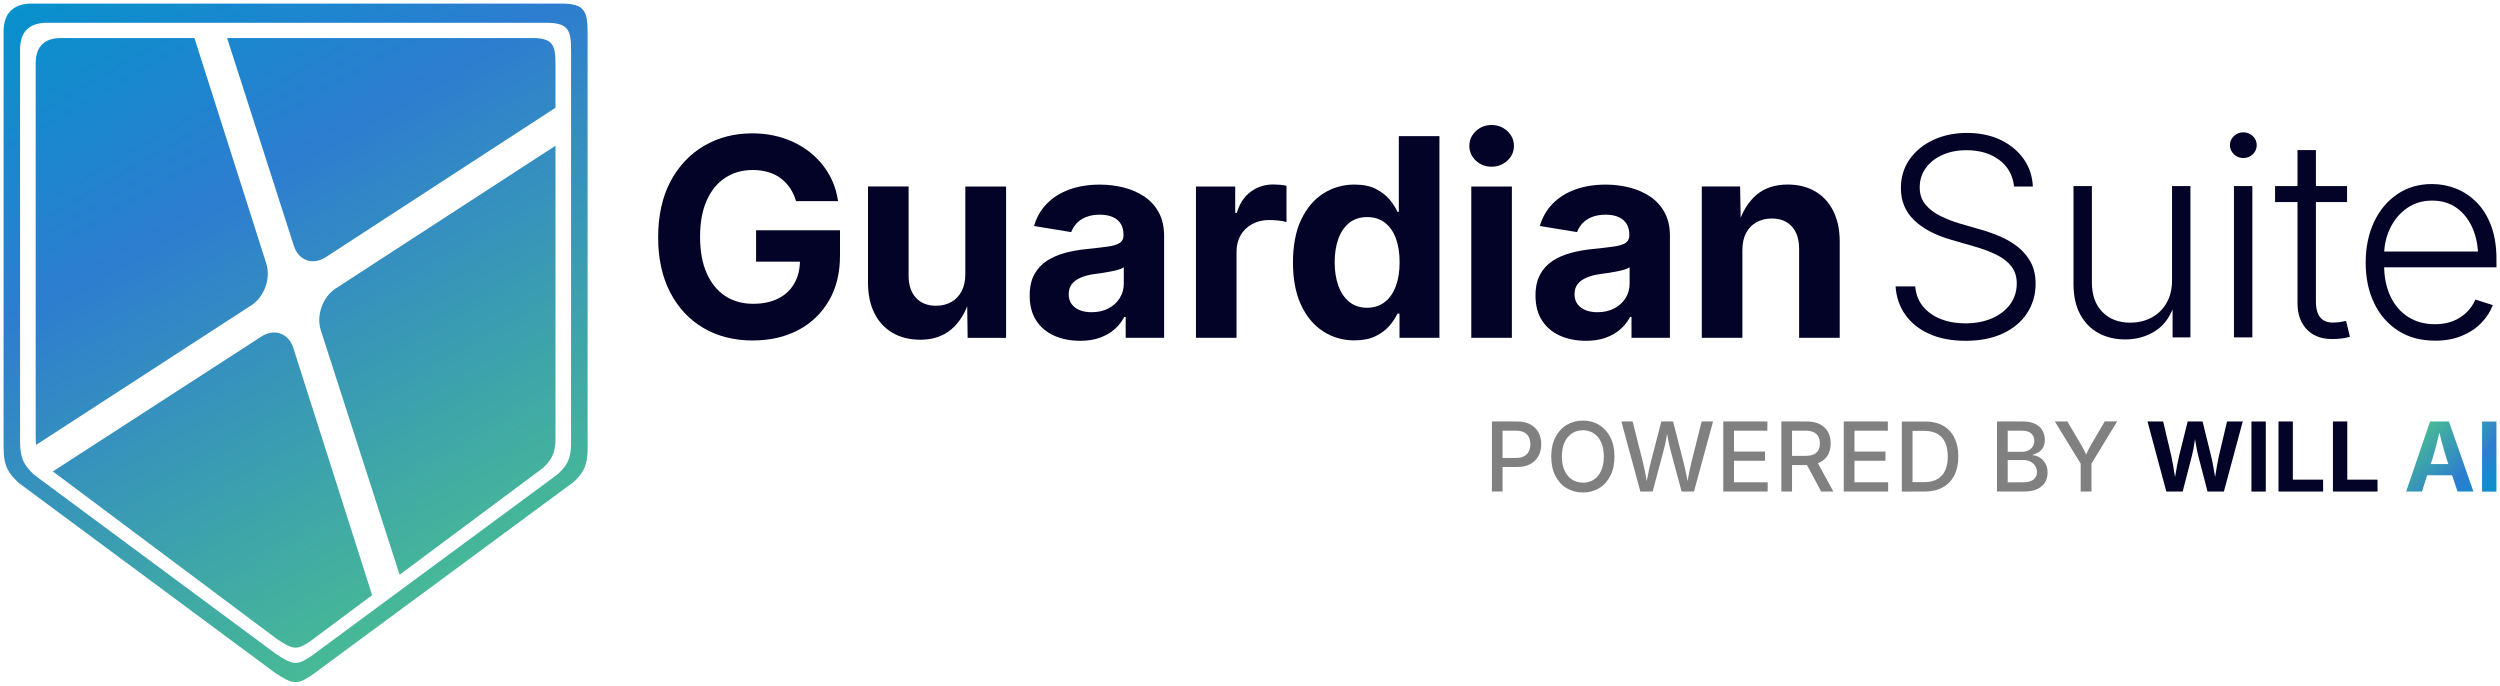
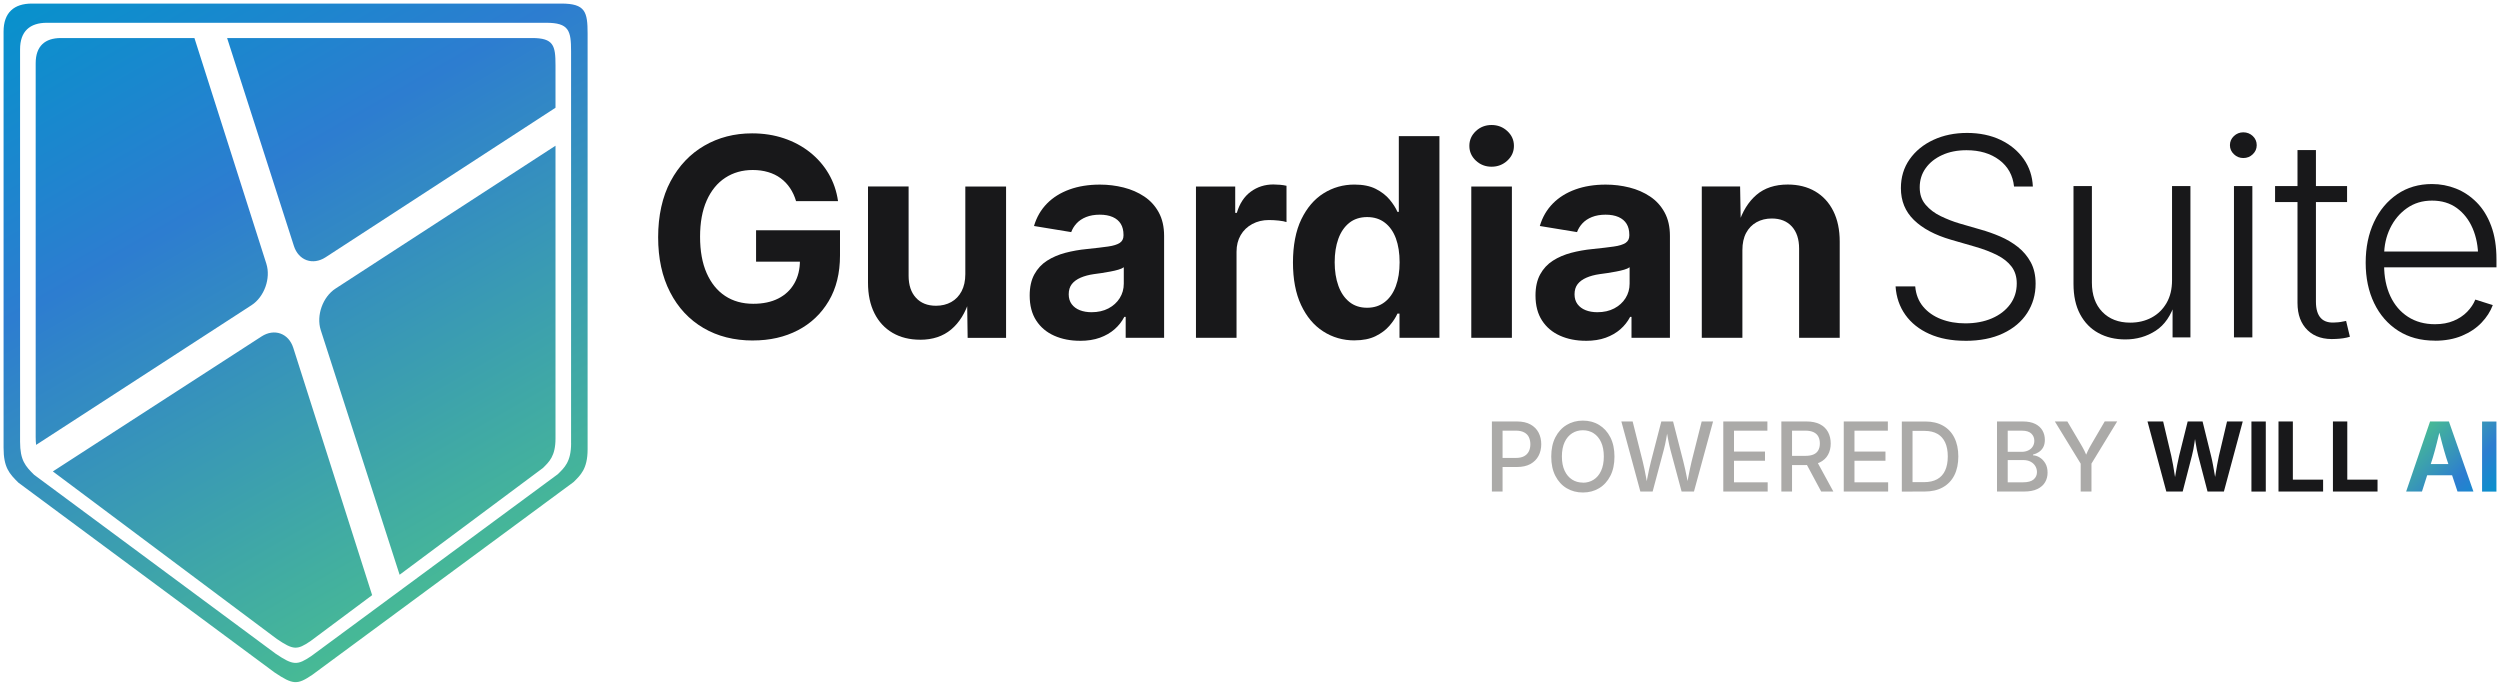
<svg xmlns="http://www.w3.org/2000/svg" xmlns:xlink="http://www.w3.org/1999/xlink" id="Layer_3" viewBox="0 0 700 192">
  <defs>
-     <style>.cls-1{fill:gray;}.cls-2{fill:url(#linear-gradient-2);}.cls-3{fill:url(#linear-gradient);}.cls-4{fill:#030328;}</style>
+     <style>.cls-1{fill:#abaaa8;}.cls-2{fill:url(#linear-gradient-2);}.cls-3{fill:url(#linear-gradient);}.cls-4{fill:#18181a;}</style>
    <linearGradient id="linear-gradient" x1="678.49" y1="119.95" x2="697.58" y2="139.05" gradientUnits="userSpaceOnUse">
      <stop offset="0" stop-color="#47ba95" />
      <stop offset=".63" stop-color="#2d7dd0" />
      <stop offset="1" stop-color="#0891cc" />
    </linearGradient>
    <linearGradient id="linear-gradient-2" x1="136.71" y1="160.6" x2="34.95" y2="-15.66" xlink:href="#linear-gradient" />
  </defs>
  <g id="horizontal">
    <g id="subtitle">
      <g id="powered-by">
        <path class="cls-1" d="M417.73,137.63v-19.62h7.03c1.51,0,2.77.28,3.78.84s1.76,1.32,2.26,2.28.75,2.04.75,3.25-.25,2.3-.76,3.26-1.26,1.72-2.27,2.28-2.27.84-3.79.84h-4.81v-2.54h4.52c.97,0,1.75-.17,2.34-.5s1.03-.79,1.31-1.37.41-1.23.41-1.96-.14-1.39-.41-1.97-.71-1.02-1.32-1.35-1.39-.49-2.36-.49h-3.69v17.05h-3Z" />
        <path class="cls-1" d="M443.21,137.9c-1.69,0-3.21-.4-4.55-1.2s-2.39-1.96-3.16-3.46-1.15-3.3-1.15-5.39.38-3.9,1.15-5.4,1.82-2.66,3.16-3.47,2.85-1.21,4.55-1.21,3.21.4,4.54,1.21,2.38,1.96,3.15,3.47,1.15,3.31,1.15,5.4-.38,3.89-1.15,5.39-1.82,2.66-3.15,3.46-2.84,1.2-4.54,1.2ZM443.21,135.16c1.12,0,2.11-.28,3-.84s1.58-1.38,2.09-2.48.77-2.43.77-4.01-.26-2.94-.77-4.04-1.21-1.92-2.09-2.48-1.88-.84-3-.84-2.13.28-3.01.84-1.59,1.39-2.1,2.48-.77,2.43-.77,4.02.26,2.91.77,4,1.21,1.91,2.1,2.48,1.89.84,3.01.84Z" />
        <path class="cls-1" d="M459.3,137.63l-5.32-19.62h3.16l2.83,11.24c.18.69.34,1.41.49,2.16s.3,1.5.44,2.26.28,1.53.41,2.29h-.45c.14-.76.29-1.53.43-2.29s.3-1.52.46-2.26.33-1.47.51-2.16l2.91-11.24h3.29l2.88,11.24c.18.69.36,1.41.51,2.16s.31,1.5.47,2.26.3,1.53.44,2.29h-.47c.14-.76.28-1.53.42-2.29s.29-1.52.45-2.26.32-1.47.48-2.16l2.83-11.24h3.19l-5.35,19.62h-3.46l-3.12-11.63c-.24-.91-.46-1.91-.66-2.98s-.41-2.25-.62-3.53h.68c-.22,1.23-.42,2.37-.6,3.41s-.41,2.08-.68,3.09l-3.11,11.63h-3.48Z" />
        <path class="cls-1" d="M482.52,137.63v-19.62h12.35v2.58h-9.35v5.85h8.68v2.57h-8.68v6.04h9.43v2.58h-12.43Z" />
        <path class="cls-1" d="M498.78,137.63v-19.62h7.03c1.51,0,2.77.26,3.78.78s1.76,1.25,2.26,2.18.75,2,.75,3.2-.25,2.27-.76,3.18-1.26,1.61-2.27,2.11-2.27.75-3.79.75h-5.28v-2.57h4.99c.97,0,1.74-.14,2.34-.41s1.03-.67,1.31-1.19.42-1.14.42-1.87-.14-1.37-.42-1.91-.72-.95-1.32-1.24-1.38-.44-2.36-.44h-3.69v17.05h-3ZM509.93,137.63l-4.75-8.86h3.33l4.83,8.86h-3.41Z" />
        <path class="cls-1" d="M516.25,137.63v-19.62h12.35v2.58h-9.35v5.85h8.68v2.57h-8.68v6.04h9.43v2.58h-12.43Z" />
        <path class="cls-1" d="M535.51,118.02v19.62h-3v-19.62h3ZM538.88,137.63h-4.84v-2.63h4.69c1.48,0,2.72-.28,3.7-.83s1.72-1.37,2.21-2.44.74-2.39.74-3.93-.24-2.83-.73-3.9-1.21-1.87-2.17-2.42-2.16-.83-3.59-.83h-4.95v-2.63h5.15c1.93,0,3.58.39,4.96,1.17s2.44,1.9,3.17,3.36,1.11,3.21,1.11,5.25-.37,3.8-1.11,5.27-1.82,2.59-3.23,3.38-3.11,1.18-5.1,1.18Z" />
        <path class="cls-1" d="M559.16,137.63v-19.62h7.23c1.4,0,2.55.23,3.46.68s1.59,1.07,2.04,1.85.67,1.65.67,2.61c0,.82-.15,1.5-.45,2.06s-.7,1-1.2,1.34-1.06.59-1.67.74v.2c.66.03,1.3.23,1.92.63s1.14.94,1.55,1.65.61,1.56.61,2.57-.23,1.89-.7,2.69-1.19,1.43-2.17,1.9-2.22.7-3.75.7h-7.54ZM562.16,126.51h3.94c.66,0,1.25-.13,1.79-.38s.96-.61,1.26-1.08.46-1.01.46-1.63c0-.81-.28-1.48-.84-2.02s-1.43-.81-2.59-.81h-4.02v5.92ZM562.16,135.05h4.24c1.4,0,2.41-.27,3.03-.82s.92-1.22.92-2.03c0-.63-.16-1.2-.47-1.71s-.75-.92-1.32-1.22-1.25-.45-2.04-.45h-4.36v6.23Z" />
        <path class="cls-1" d="M582.59,137.63v-7.81l-7.23-11.81h3.5l3.69,6.25c.41.68.77,1.34,1.09,1.97s.63,1.41.97,2.34h-.96c.33-.95.66-1.74.97-2.38s.66-1.28,1.05-1.94l3.65-6.25h3.49l-7.2,11.81v7.81h-3Z" />
      </g>
      <g id="will">
        <path class="cls-4" d="M606.57,137.63l-5.27-19.62h4.38l2.28,9.65c.18.81.35,1.67.51,2.59s.31,1.84.45,2.76.29,1.81.43,2.67h-.71c.16-.85.32-1.74.47-2.67s.32-1.85.49-2.76.35-1.78.55-2.59l2.4-9.65h4.17l2.38,9.65c.2.81.39,1.67.55,2.59s.33,1.84.49,2.76.32,1.81.48,2.67h-.74c.15-.85.3-1.74.44-2.67s.3-1.85.46-2.76.33-1.78.51-2.59l2.28-9.65h4.4l-5.28,19.62h-4.58l-2.61-10.03c-.28-1.12-.52-2.32-.72-3.62s-.42-2.64-.66-4.02h1c-.27,1.34-.49,2.66-.66,3.94s-.41,2.51-.72,3.7l-2.59,10.03h-4.59Z" />
        <path class="cls-4" d="M634.42,118.02v19.62h-4.02v-19.62h4.02Z" />
        <path class="cls-4" d="M637.98,137.63v-19.62h4.02v16.29h8.47v3.33h-12.48Z" />
        <path class="cls-4" d="M653.22,137.63v-19.62h4.02v16.29h8.47v3.33h-12.48Z" />
      </g>
      <path id="ai" class="cls-3" d="M673.72,137.63l6.7-19.62h5.27l6.87,19.62h-4.46l-3.15-9.47c-.38-1.22-.76-2.56-1.15-4.01s-.8-3.04-1.23-4.76h.88c-.42,1.73-.81,3.32-1.18,4.79-.36,1.46-.73,2.79-1.09,3.98l-3.03,9.47h-4.44ZM677.91,133.08v-3.15h10.47v3.15h-10.47ZM699,118.02v19.62h-4.02v-19.62h4.02Z" />
    </g>
    <g id="title">
      <g id="guardian">
        <path class="cls-4" d="M210.84,95.34c-5.28,0-9.91-1.17-13.89-3.51-3.98-2.34-7.09-5.67-9.32-10.01-2.24-4.33-3.35-9.47-3.35-15.41s1.16-11.34,3.49-15.67c2.32-4.33,5.47-7.65,9.44-9.95,3.97-2.3,8.43-3.45,13.38-3.45,3.18,0,6.15.46,8.89,1.38,2.74.92,5.18,2.23,7.31,3.92,2.13,1.69,3.88,3.7,5.23,6.01,1.35,2.31,2.23,4.87,2.63,7.67h-11.75c-.4-1.36-.97-2.58-1.69-3.66-.72-1.07-1.59-1.99-2.62-2.75-1.02-.76-2.19-1.33-3.51-1.72-1.31-.39-2.75-.59-4.32-.59-2.91,0-5.47.73-7.69,2.18-2.22,1.45-3.95,3.57-5.19,6.35-1.24,2.78-1.86,6.17-1.86,10.16s.61,7.38,1.84,10.18c1.23,2.79,2.95,4.92,5.17,6.39,2.22,1.47,4.85,2.2,7.88,2.2,2.73,0,5.07-.49,7.01-1.48,1.95-.99,3.44-2.39,4.49-4.23,1.05-1.83,1.57-3.97,1.57-6.42l2.43.34h-14.71v-8.79h23.5v7.05c0,4.95-1.05,9.2-3.15,12.75-2.1,3.55-4.98,6.28-8.64,8.19-3.66,1.91-7.86,2.86-12.58,2.86Z" />
        <path class="cls-4" d="M257.63,95.12c-2.93,0-5.5-.64-7.69-1.91-2.2-1.28-3.9-3.11-5.1-5.5-1.2-2.39-1.8-5.24-1.8-8.55v-26.95h11.37v24.98c0,2.63.68,4.69,2.05,6.18,1.36,1.49,3.23,2.24,5.61,2.24,1.62,0,3.04-.35,4.28-1.04,1.24-.69,2.2-1.71,2.9-3.03.69-1.33,1.04-2.92,1.04-4.79v-24.52h11.41v42.37h-10.76l-.15-10.57h.64c-1.11,3.56-2.81,6.3-5.1,8.22-2.29,1.92-5.19,2.88-8.7,2.88Z" />
        <path class="cls-4" d="M302.41,95.42c-2.68,0-5.09-.47-7.22-1.42-2.14-.95-3.82-2.36-5.04-4.24-1.23-1.88-1.84-4.23-1.84-7.03,0-2.35.44-4.32,1.31-5.91.87-1.59,2.06-2.87,3.56-3.83,1.5-.96,3.21-1.69,5.12-2.2,1.91-.5,3.91-.86,6.01-1.06,2.45-.25,4.43-.49,5.93-.7,1.5-.21,2.6-.56,3.3-1.02.69-.47,1.04-1.16,1.04-2.07v-.19c0-1.21-.25-2.24-.76-3.07-.51-.83-1.26-1.47-2.26-1.91-1-.44-2.2-.66-3.62-.66s-2.74.22-3.83.66c-1.09.44-1.97,1.03-2.65,1.76-.68.73-1.19,1.55-1.52,2.46l-10.42-1.71c.73-2.48,1.95-4.57,3.64-6.29,1.69-1.72,3.8-3.03,6.31-3.94,2.51-.91,5.35-1.36,8.51-1.36,2.27,0,4.48.27,6.63.81,2.15.54,4.07,1.38,5.78,2.52,1.71,1.14,3.06,2.62,4.06,4.45,1,1.83,1.5,4.02,1.5,6.58v28.54h-10.76v-5.87h-.38c-.68,1.31-1.59,2.47-2.73,3.47-1.14,1-2.51,1.79-4.11,2.37-1.6.58-3.46.87-5.55.87ZM305.63,87.42c1.79,0,3.37-.35,4.72-1.06,1.35-.71,2.41-1.67,3.17-2.88s1.14-2.56,1.14-4.06v-4.59c-.33.25-.83.48-1.52.68-.68.2-1.44.38-2.27.53-.83.15-1.66.29-2.46.42-.81.13-1.53.23-2.16.3-1.39.2-2.62.53-3.68.99s-1.88,1.06-2.46,1.8c-.58.75-.87,1.7-.87,2.86,0,1.09.28,2,.83,2.75.56.75,1.31,1.31,2.27,1.69.96.38,2.06.57,3.3.57Z" />
        <path class="cls-4" d="M334.87,94.59v-42.37h10.99v7.39h.45c.78-2.63,2.09-4.61,3.92-5.95,1.83-1.34,3.94-2.01,6.31-2.01.58,0,1.21.03,1.9.09.68.06,1.28.16,1.78.28v10.16c-.51-.18-1.24-.32-2.2-.42-.96-.1-1.87-.15-2.73-.15-1.72,0-3.27.37-4.66,1.12-1.39.75-2.47,1.78-3.24,3.11-.77,1.33-1.16,2.87-1.16,4.64v24.1h-11.37Z" />
        <path class="cls-4" d="M379.27,95.31c-3.23,0-6.16-.84-8.77-2.52-2.62-1.68-4.68-4.14-6.2-7.39-1.52-3.25-2.27-7.22-2.27-11.92s.78-8.86,2.35-12.09c1.57-3.23,3.65-5.66,6.25-7.28,2.6-1.62,5.47-2.43,8.6-2.43,2.4,0,4.4.4,5.99,1.21,1.59.81,2.88,1.81,3.87,2.99.99,1.19,1.72,2.34,2.2,3.45h.38v-21.22h11.37v56.47h-11.18v-6.78h-.57c-.51,1.14-1.26,2.28-2.26,3.43-1,1.15-2.29,2.12-3.88,2.9-1.59.78-3.55,1.17-5.87,1.17ZM382.79,86.17c1.92,0,3.56-.53,4.93-1.59s2.4-2.54,3.11-4.45c.71-1.91,1.06-4.14,1.06-6.69s-.35-4.81-1.04-6.69c-.7-1.88-1.72-3.35-3.09-4.4-1.36-1.05-3.02-1.57-4.96-1.57s-3.67.54-5.02,1.63c-1.35,1.09-2.37,2.58-3.05,4.47-.68,1.89-1.02,4.08-1.02,6.56s.35,4.67,1.04,6.59c.69,1.92,1.72,3.42,3.07,4.51,1.35,1.09,3.01,1.63,4.98,1.63Z" />
        <path class="cls-4" d="M417.64,46.68c-1.72,0-3.18-.57-4.4-1.71-1.21-1.14-1.82-2.51-1.82-4.13s.61-2.99,1.82-4.13c1.21-1.14,2.68-1.71,4.4-1.71s3.19.57,4.42,1.71c1.23,1.14,1.84,2.51,1.84,4.13s-.61,2.99-1.84,4.13c-1.23,1.14-2.7,1.71-4.42,1.71ZM411.96,94.59v-42.37h11.37v42.37h-11.37Z" />
        <path class="cls-4" d="M444.04,95.42c-2.68,0-5.09-.47-7.22-1.42-2.14-.95-3.82-2.36-5.04-4.24-1.23-1.88-1.84-4.23-1.84-7.03,0-2.35.44-4.32,1.31-5.91.87-1.59,2.06-2.87,3.56-3.83,1.5-.96,3.21-1.69,5.12-2.2,1.91-.5,3.91-.86,6.01-1.06,2.45-.25,4.43-.49,5.93-.7,1.5-.21,2.6-.56,3.3-1.02.69-.47,1.04-1.16,1.04-2.07v-.19c0-1.21-.25-2.24-.76-3.07-.51-.83-1.26-1.47-2.26-1.91-1-.44-2.2-.66-3.62-.66s-2.74.22-3.83.66c-1.09.44-1.97,1.03-2.65,1.76-.68.73-1.19,1.55-1.52,2.46l-10.42-1.71c.73-2.48,1.95-4.57,3.64-6.29,1.69-1.72,3.8-3.03,6.31-3.94,2.51-.91,5.35-1.36,8.51-1.36,2.27,0,4.48.27,6.63.81,2.15.54,4.07,1.38,5.78,2.52,1.71,1.14,3.06,2.62,4.06,4.45,1,1.83,1.5,4.02,1.5,6.58v28.54h-10.76v-5.87h-.38c-.68,1.31-1.59,2.47-2.73,3.47-1.14,1-2.51,1.79-4.11,2.37-1.6.58-3.46.87-5.55.87ZM447.26,87.42c1.79,0,3.37-.35,4.72-1.06,1.35-.71,2.41-1.67,3.17-2.88s1.14-2.56,1.14-4.06v-4.59c-.33.25-.83.48-1.52.68-.68.2-1.44.38-2.27.53-.83.15-1.66.29-2.46.42-.81.13-1.53.23-2.16.3-1.39.2-2.62.53-3.68.99s-1.88,1.06-2.46,1.8c-.58.75-.87,1.7-.87,2.86,0,1.09.28,2,.83,2.75.56.75,1.31,1.31,2.27,1.69.96.38,2.06.57,3.3.57Z" />
        <path class="cls-4" d="M487.87,70.06v24.52h-11.37v-42.37h10.73l.19,10.57h-.68c1.11-3.54,2.8-6.27,5.06-8.21,2.26-1.93,5.19-2.9,8.77-2.9,2.93,0,5.49.64,7.67,1.91,2.19,1.28,3.88,3.11,5.08,5.5,1.2,2.39,1.8,5.24,1.8,8.55v26.95h-11.37v-24.98c0-2.63-.68-4.69-2.03-6.18-1.35-1.49-3.23-2.24-5.63-2.24-1.59,0-3.01.35-4.26,1.04-1.25.7-2.22,1.7-2.92,3.01-.7,1.31-1.04,2.92-1.04,4.81Z" />
      </g>
      <g id="suite">
        <path class="cls-4" d="M550.28,95.42c-3.84,0-7.19-.64-10.04-1.91-2.86-1.28-5.1-3.06-6.73-5.34-1.63-2.29-2.55-4.95-2.75-7.98h5.5c.2,2.25.94,4.14,2.22,5.67,1.28,1.53,2.94,2.69,5,3.49,2.06.8,4.33,1.19,6.8,1.19,2.8,0,5.29-.47,7.45-1.4,2.16-.93,3.86-2.24,5.1-3.92,1.24-1.68,1.86-3.63,1.86-5.86,0-1.87-.49-3.44-1.46-4.72-.97-1.28-2.34-2.36-4.09-3.24-1.76-.88-3.82-1.67-6.2-2.35l-6.67-1.93c-4.5-1.31-7.96-3.16-10.38-5.53-2.43-2.37-3.64-5.34-3.64-8.91,0-3.06.81-5.75,2.44-8.07,1.63-2.32,3.85-4.14,6.65-5.44,2.8-1.3,5.95-1.95,9.44-1.95s6.7.66,9.42,1.97c2.72,1.31,4.86,3.1,6.44,5.34,1.58,2.25,2.43,4.81,2.56,7.69h-5.27c-.33-3.13-1.71-5.61-4.13-7.43-2.43-1.82-5.48-2.73-9.17-2.73-2.58,0-4.85.45-6.82,1.35-1.97.9-3.51,2.12-4.62,3.68-1.11,1.55-1.67,3.34-1.67,5.36s.55,3.57,1.65,4.87c1.1,1.3,2.51,2.37,4.23,3.2,1.72.83,3.47,1.52,5.27,2.05l5.91,1.71c1.82.51,3.64,1.15,5.46,1.93,1.82.78,3.47,1.76,4.97,2.94,1.49,1.18,2.69,2.6,3.6,4.28.91,1.68,1.36,3.68,1.36,6.01,0,3.03-.78,5.76-2.35,8.19-1.57,2.43-3.82,4.33-6.77,5.72-2.94,1.39-6.46,2.08-10.55,2.08Z" />
        <path class="cls-4" d="M595.1,95.04c-2.86,0-5.38-.6-7.56-1.8-2.19-1.2-3.89-2.96-5.12-5.27-1.23-2.31-1.84-5.14-1.84-8.47v-27.4h5.15v27.02c0,3.46.97,6.2,2.92,8.21,1.95,2.01,4.55,3.01,7.81,3.01,2.22,0,4.22-.47,5.99-1.42,1.77-.95,3.16-2.31,4.19-4.09,1.02-1.78,1.53-3.88,1.53-6.31v-26.42h5.15v42.37h-5v-9.89h.76c-1.16,3.74-2.99,6.42-5.5,8.03-2.5,1.62-5.33,2.43-8.49,2.43Z" />
        <path class="cls-4" d="M628.13,44.25c-1.01,0-1.89-.35-2.63-1.06-.75-.71-1.12-1.55-1.12-2.54s.37-1.86,1.12-2.56c.74-.69,1.62-1.04,2.63-1.04s1.92.35,2.65,1.04c.73.7,1.1,1.55,1.1,2.56s-.37,1.83-1.1,2.54c-.73.71-1.62,1.06-2.65,1.06ZM625.51,94.47v-42.37h5.15v42.37h-5.15Z" />
        <path class="cls-4" d="M657.18,52.1v4.47h-20.16v-4.47h20.16ZM643.31,42.02h5.15v42.45c0,2.1.47,3.64,1.4,4.62.93.99,2.36,1.38,4.28,1.18.35,0,.79-.04,1.31-.13.52-.09,1-.18,1.46-.28l1.06,4.43c-.56.18-1.17.32-1.84.42-.67.1-1.35.16-2.03.19-3.39.23-6.03-.57-7.94-2.41-1.91-1.83-2.86-4.39-2.86-7.67v-42.79Z" />
        <path class="cls-4" d="M681.76,95.38c-3.97,0-7.4-.93-10.29-2.79-2.89-1.86-5.13-4.43-6.71-7.71-1.58-3.28-2.37-7.06-2.37-11.33s.78-8.06,2.33-11.37c1.55-3.31,3.73-5.91,6.52-7.81,2.79-1.9,6.03-2.84,9.72-2.84,2.32,0,4.56.42,6.71,1.27,2.15.85,4.08,2.14,5.8,3.87,1.72,1.73,3.07,3.92,4.06,6.58.99,2.65,1.48,5.77,1.48,9.36v2.24h-33.24v-4.43h30.47l-2.35,1.67c0-3.03-.52-5.75-1.55-8.15-1.04-2.4-2.51-4.29-4.43-5.69-1.92-1.39-4.23-2.08-6.94-2.08s-5.02.71-7.03,2.12c-2.01,1.42-3.58,3.28-4.7,5.61-1.12,2.32-1.69,4.88-1.69,7.66v2.65c0,3.31.58,6.21,1.74,8.7,1.16,2.49,2.81,4.42,4.95,5.8,2.13,1.38,4.66,2.07,7.56,2.07,1.97,0,3.71-.32,5.21-.95,1.5-.63,2.77-1.47,3.79-2.52,1.02-1.05,1.79-2.19,2.29-3.43l4.89,1.55c-.66,1.77-1.71,3.41-3.16,4.93-1.45,1.52-3.28,2.74-5.48,3.66s-4.73,1.38-7.58,1.38Z" />
      </g>
    </g>
    <path id="sheild" class="cls-2" d="M157.17,1H8.94C3.93,1,1,3.51,1,8.86v116.47c0,5.54,1.57,7.26,4.16,9.82l71.72,53.14c5.2,3.49,6.36,3.49,10.55.67l73.16-53.98c1.9-1.89,3.94-3.63,3.94-9.17V9.43c0-6.11-.62-8.43-7.36-8.43ZM159.91,124.12c0,5.22-1.92,6.87-3.72,8.65l-69.02,50.92c-3.95,2.66-5.04,2.66-9.95-.63L9.55,132.94c-2.44-2.42-3.93-4.04-3.93-9.27V13.79c0-5.04,2.76-7.41,7.49-7.41h139.84c6.36,0,6.95,2.19,6.95,7.95v109.79ZM63.59,10.65h85.4c6,0,6.55,2.08,6.55,7.57v11.95h0l-64.38,41.87c-3.58,2.32-7.57.9-8.87-3.18L63.59,10.65ZM10.11,124.57c-.08-.66-.12-1.39-.12-2.22V17.71c0-4.8,2.6-7.06,7.06-7.06h37.39l20.14,63.2c1.29,4.07-.58,9.29-4.15,11.6h0S10.11,124.57,10.11,124.57ZM104.19,166.65l-17.27,12.87c-3.73,2.53-4.76,2.53-9.39-.6l-62.73-46.92,58.44-37.8c3.56-2.31,7.57-.89,8.87,3.17,0,0,14.02,44.04,22.09,69.28ZM155.54,40.8v81.99c0,4.97-1.81,6.54-3.51,8.24l-40.14,29.9-22.09-68.53c-1.29-4.07.58-9.29,4.15-11.6l61.59-40h0Z" />
  </g>
</svg>
